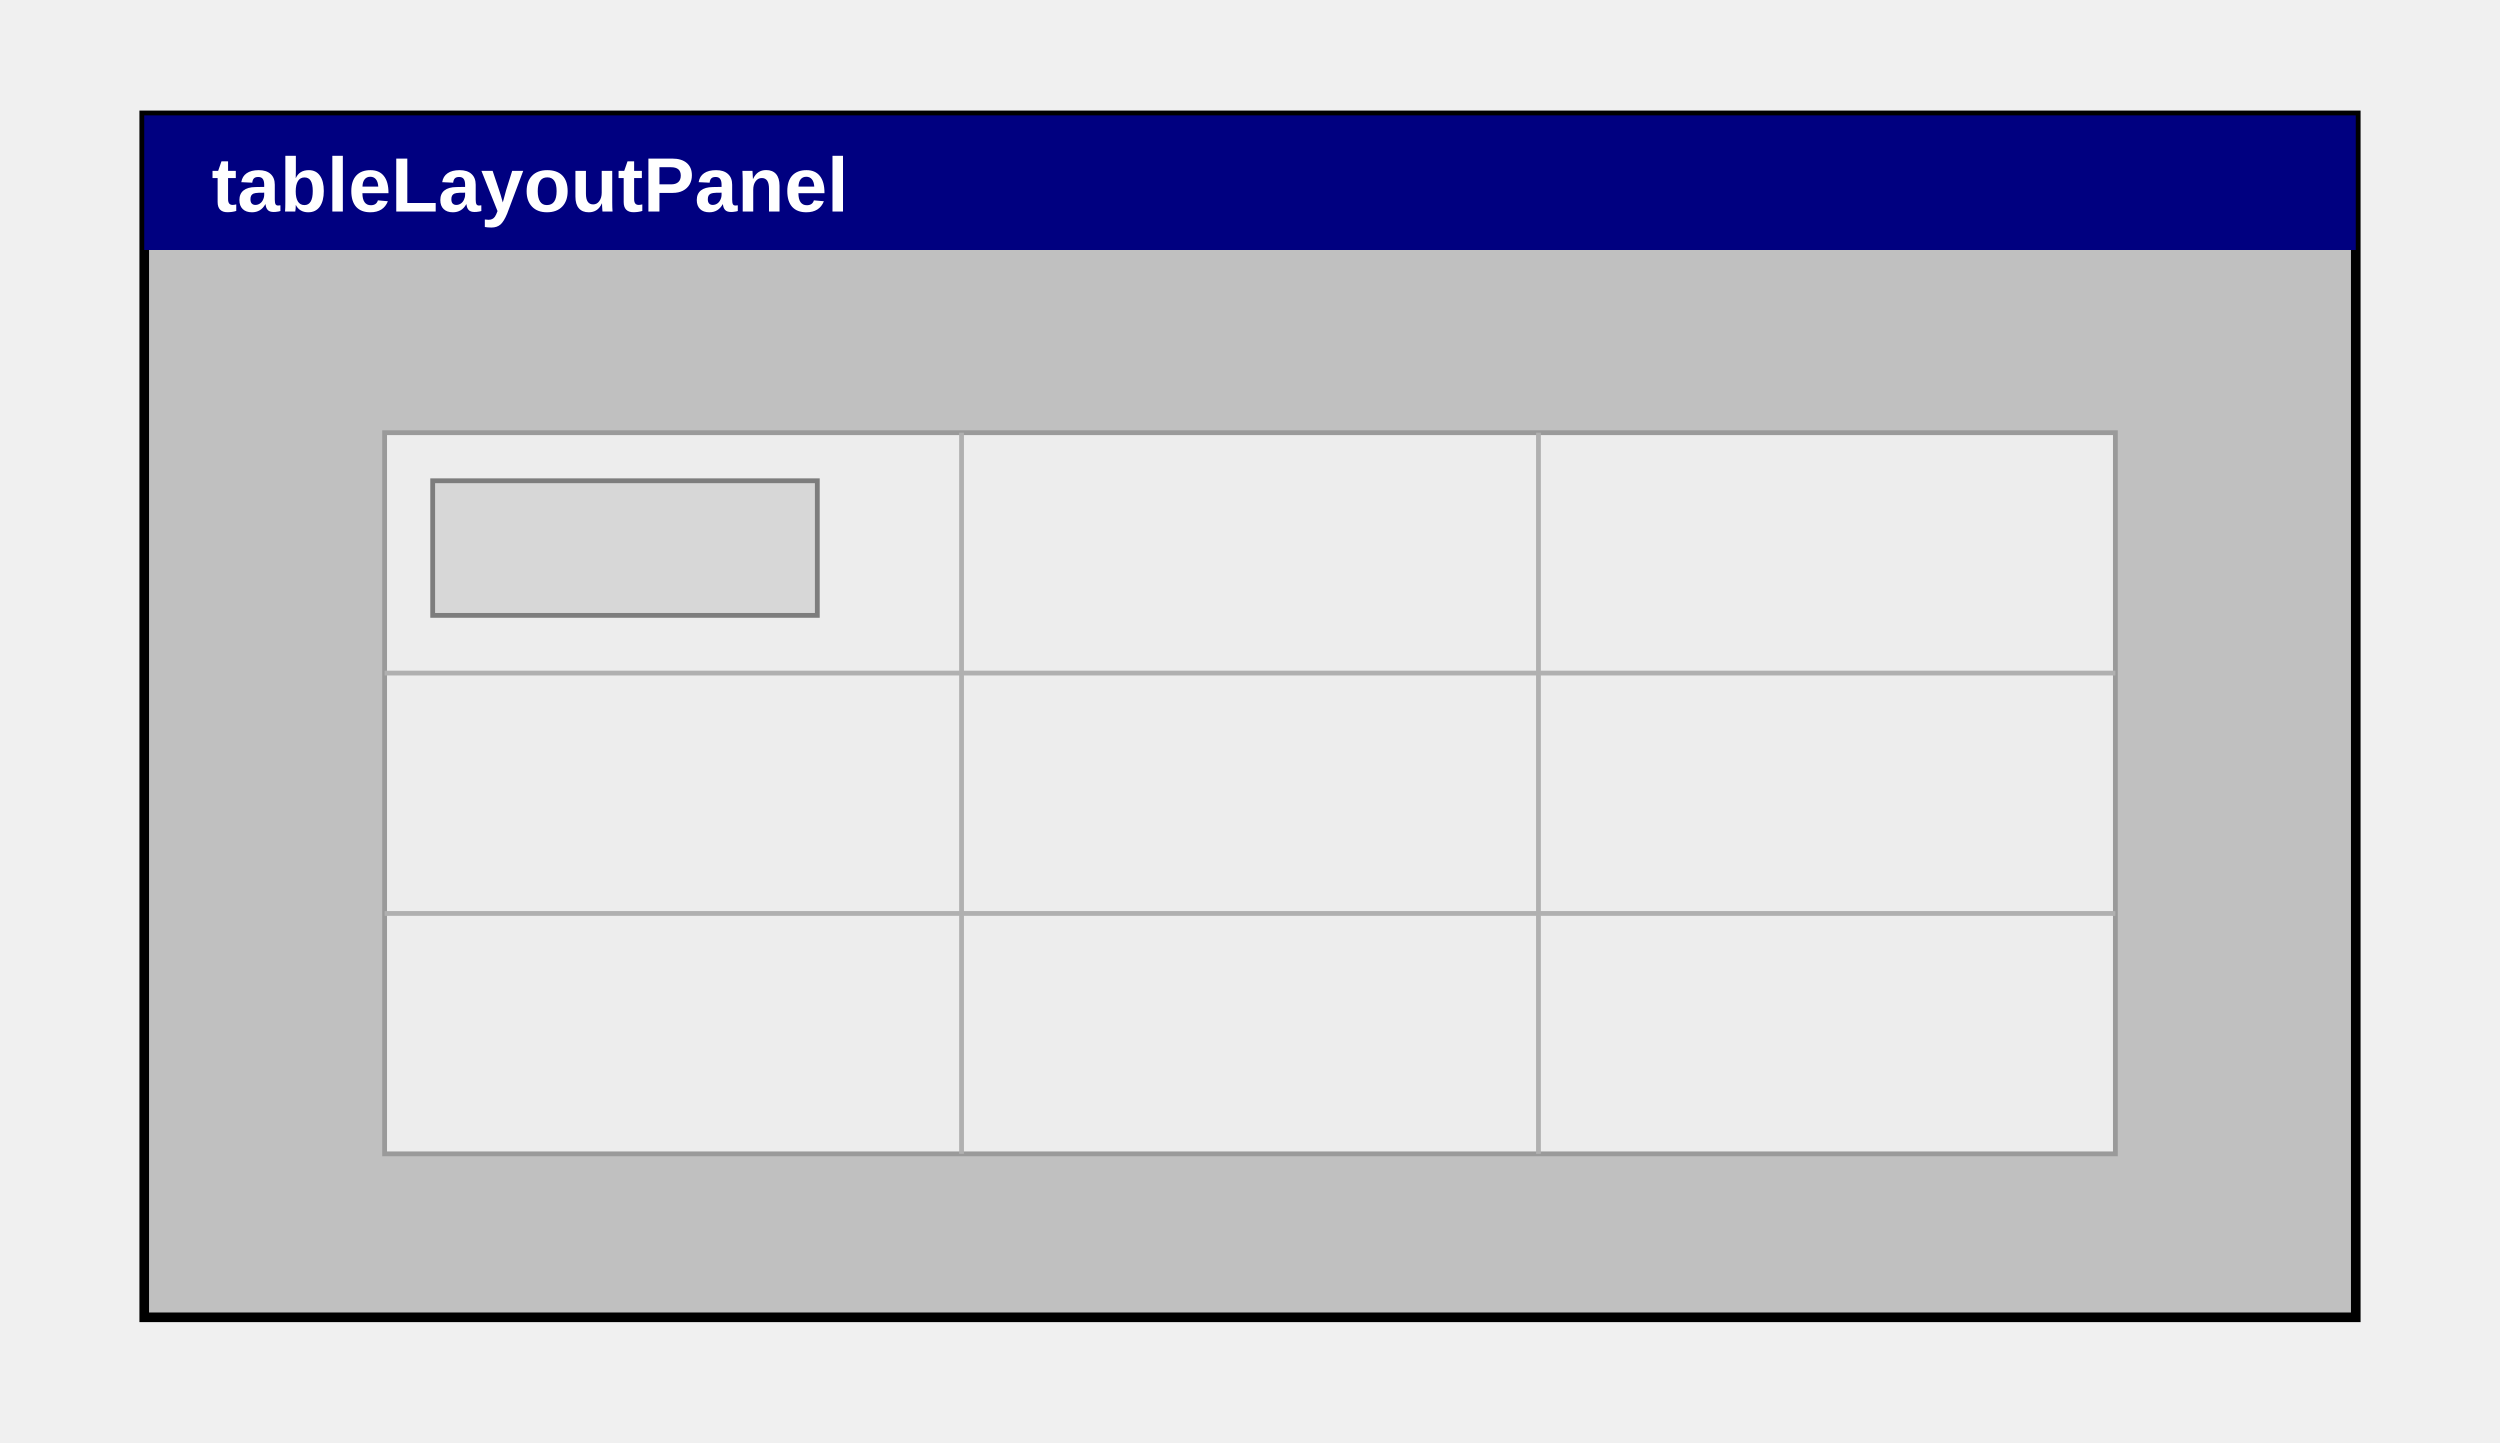
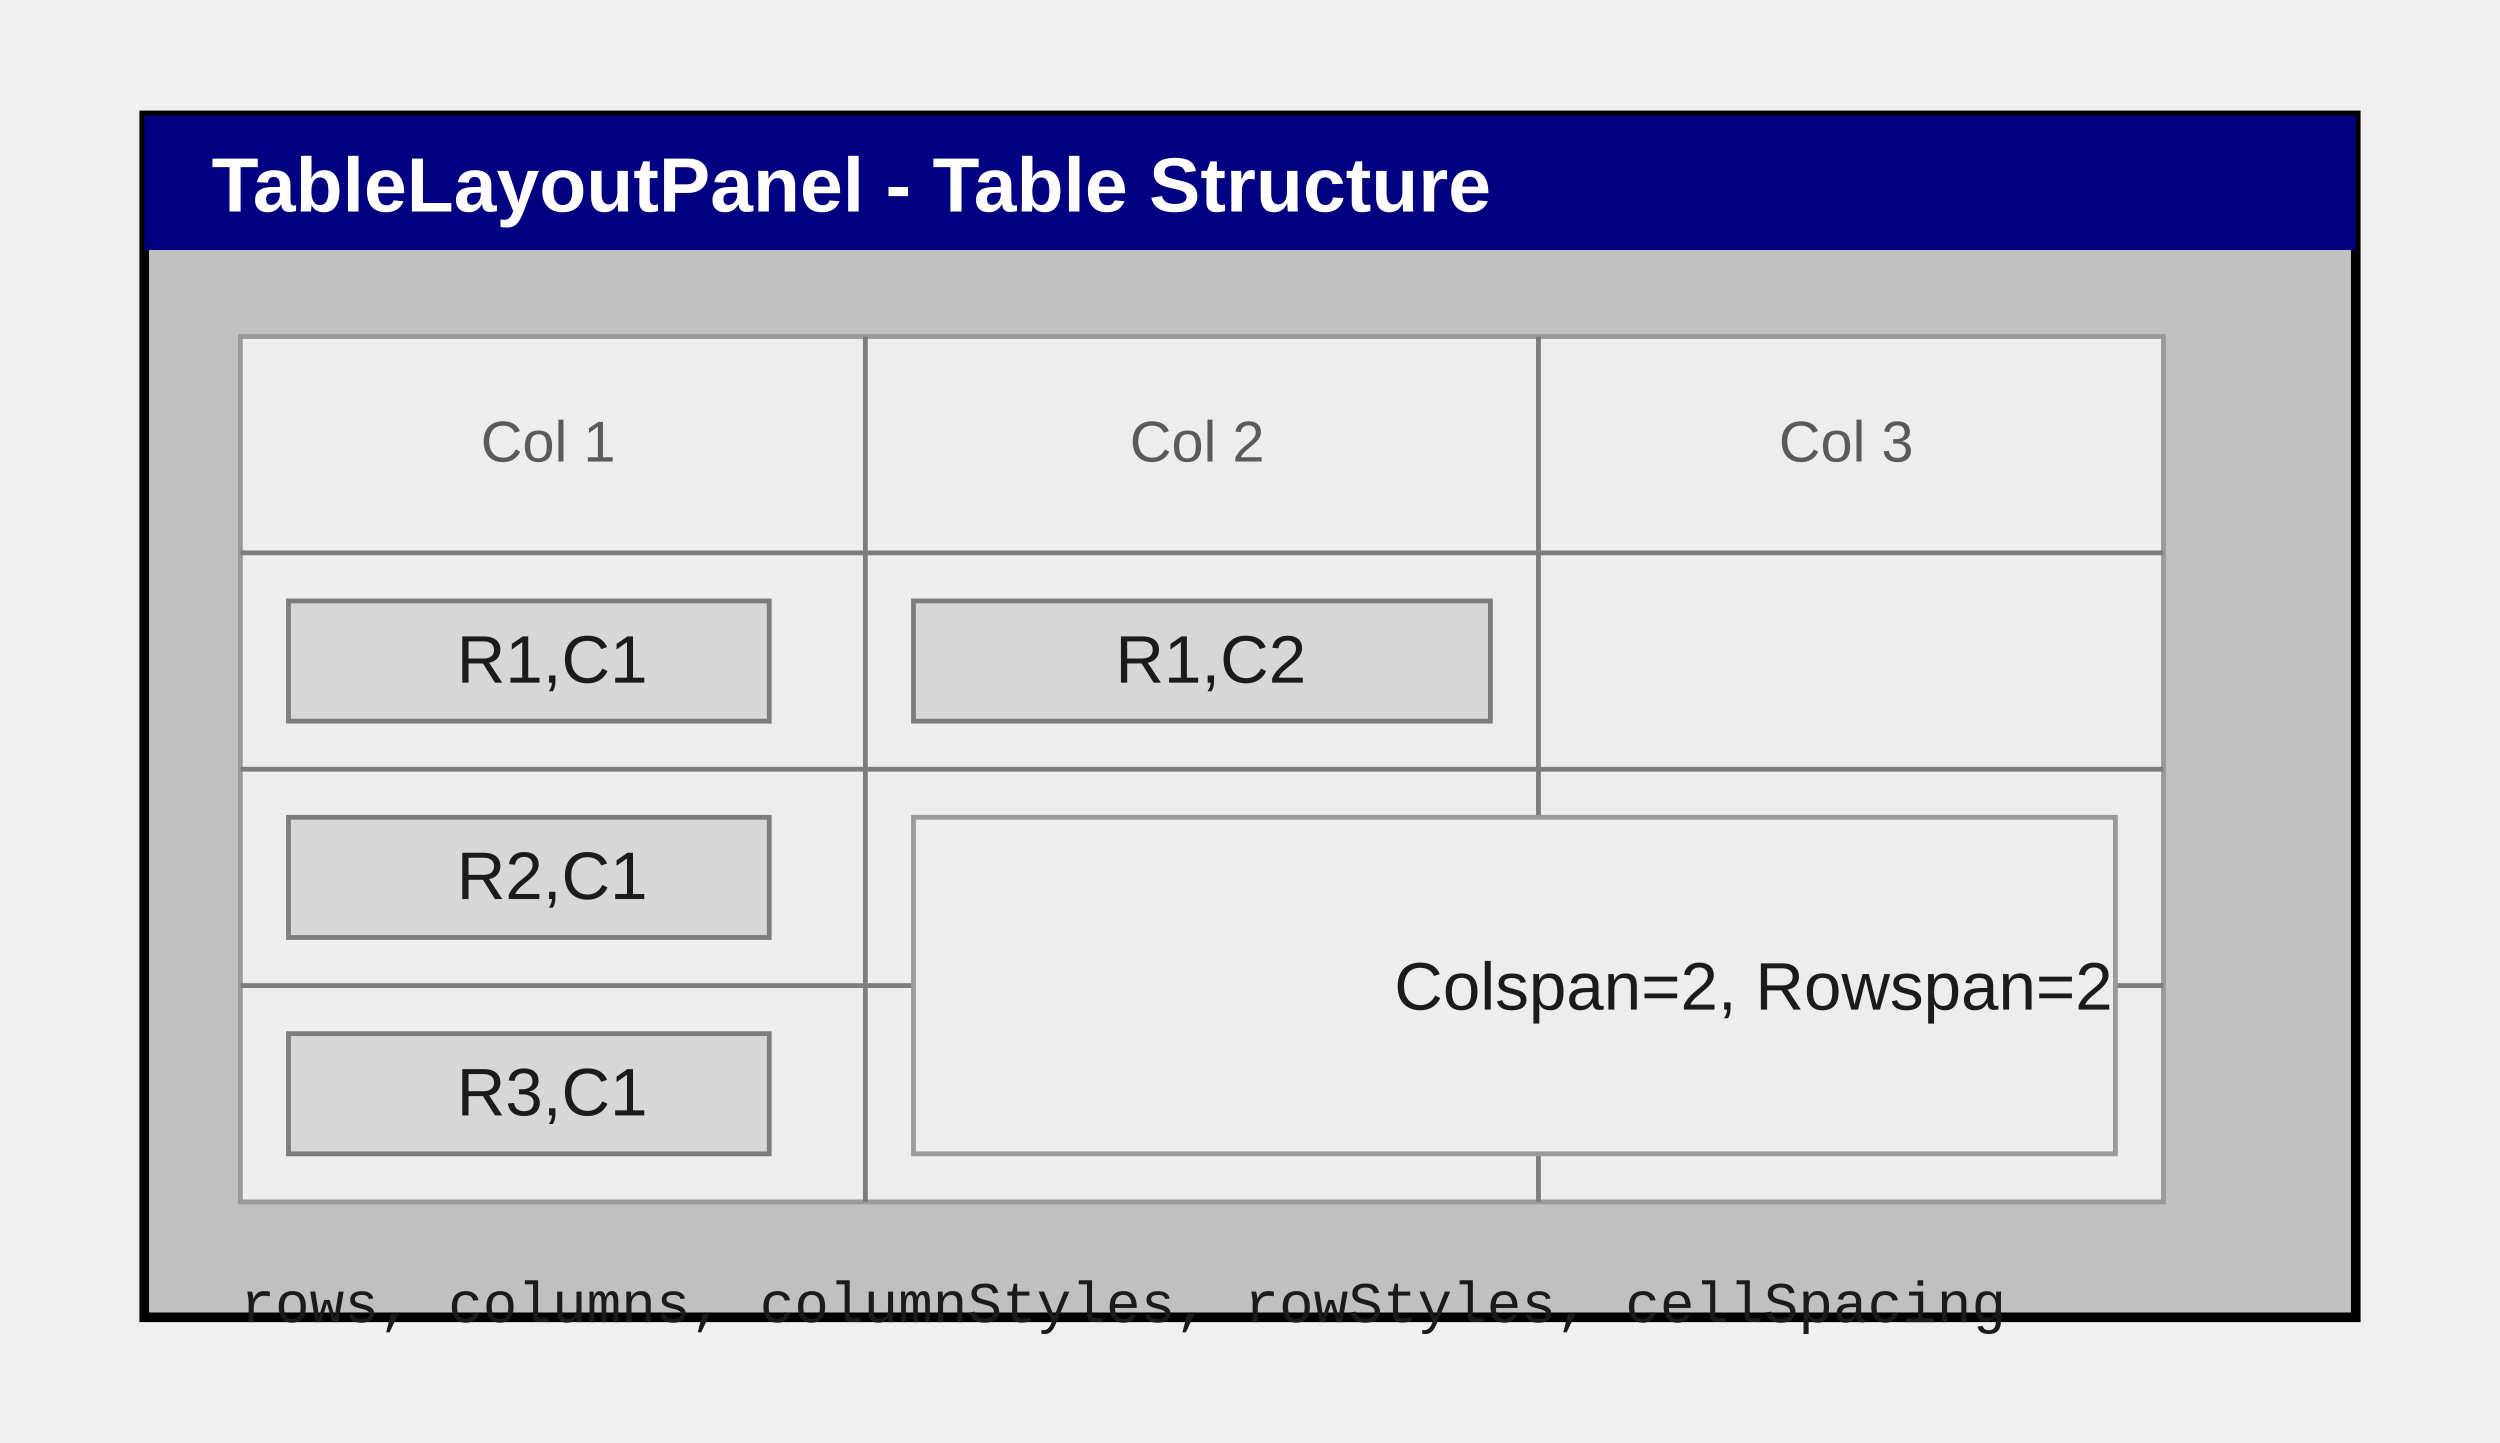
<svg xmlns="http://www.w3.org/2000/svg" width="520" height="300" viewBox="0 0 520 300">
  <defs>
    <style>
      .title { font: 600 16px 'Segoe UI', Arial, sans-serif; fill: #ffffff; }
      .text { font: 14px 'Segoe UI', Arial, sans-serif; fill: #1b1b1b; }
      .muted { font: 12px 'Segoe UI', Arial, sans-serif; fill: #5a5a5a; }
      .window { fill: #c0c0c0; stroke: #000; stroke-width: 2; }
      .titlebar { fill: #000080; }
      .panel { fill: #ededed; stroke: #9a9a9a; stroke-width: 1; }
      .inset { fill: #ffffff; stroke: #7d7d7d; stroke-width: 1; }
      .button { fill: #d7d7d7; stroke: #7d7d7d; stroke-width: 1; }
      .status { fill: #d6d6d6; stroke: #8a8a8a; stroke-width: 1; }
      .menu { fill: #e6e6e6; stroke: #9a9a9a; stroke-width: 1; }
      .accent { fill: #000080; }
    </style>
  </defs>
  <rect x="30" y="24" width="460" height="250" class="window" />
  <rect x="30" y="24" width="460" height="28" class="titlebar" />
-   <text x="44" y="44" class="title">tableLayoutPanel</text>
-   <rect x="80" y="90" width="360" height="150" class="panel" />
-   <line x1="200" y1="90" x2="200" y2="240" stroke="#b0b0b0" />
-   <line x1="320" y1="90" x2="320" y2="240" stroke="#b0b0b0" />
-   <line x1="80" y1="140" x2="440" y2="140" stroke="#b0b0b0" />
-   <line x1="80" y1="190" x2="440" y2="190" stroke="#b0b0b0" />
-   <rect x="90" y="100" width="80" height="28" class="button" />
+   <text x="44" y="44" class="title">TableLayoutPanel - Table Structure</text>
+   <rect x="50" y="70" width="400" height="180" class="panel" />
+   <line x1="180" y1="70" x2="180" y2="250" stroke="#7d7d7d" stroke-width="1" />
+   <line x1="320" y1="70" x2="320" y2="250" stroke="#7d7d7d" stroke-width="1" />
+   <line x1="50" y1="115" x2="450" y2="115" stroke="#7d7d7d" stroke-width="1" />
+   <line x1="50" y1="160" x2="450" y2="160" stroke="#7d7d7d" stroke-width="1" />
+   <line x1="50" y1="205" x2="450" y2="205" stroke="#7d7d7d" stroke-width="1" />
+   <text x="100" y="96" class="muted">Col 1</text>
+   <text x="235" y="96" class="muted">Col 2</text>
+   <text x="370" y="96" class="muted">Col 3</text>
+   <rect x="60" y="125" width="100" height="25" class="button" />
+   <text x="95" y="142" class="text">R1,C1</text>
+   <rect x="190" y="125" width="120" height="25" class="button" />
+   <text x="232" y="142" class="text">R1,C2</text>
+   <rect x="60" y="170" width="100" height="25" class="button" />
+   <text x="95" y="187" class="text">R2,C1</text>
+   <rect x="190" y="170" width="250" height="70" class="panel" />
+   <text x="290" y="210" class="text">Colspan=2, Rowspan=2</text>
+   <rect x="60" y="215" width="100" height="25" class="button" />
+   <text x="95" y="232" class="text">R3,C1</text>
+   <text x="50" y="275" style="font: 12px 'Courier New'; fill: #1b1b1b;">rows, columns, columnStyles, rowStyles, cellSpacing</text>
</svg>
